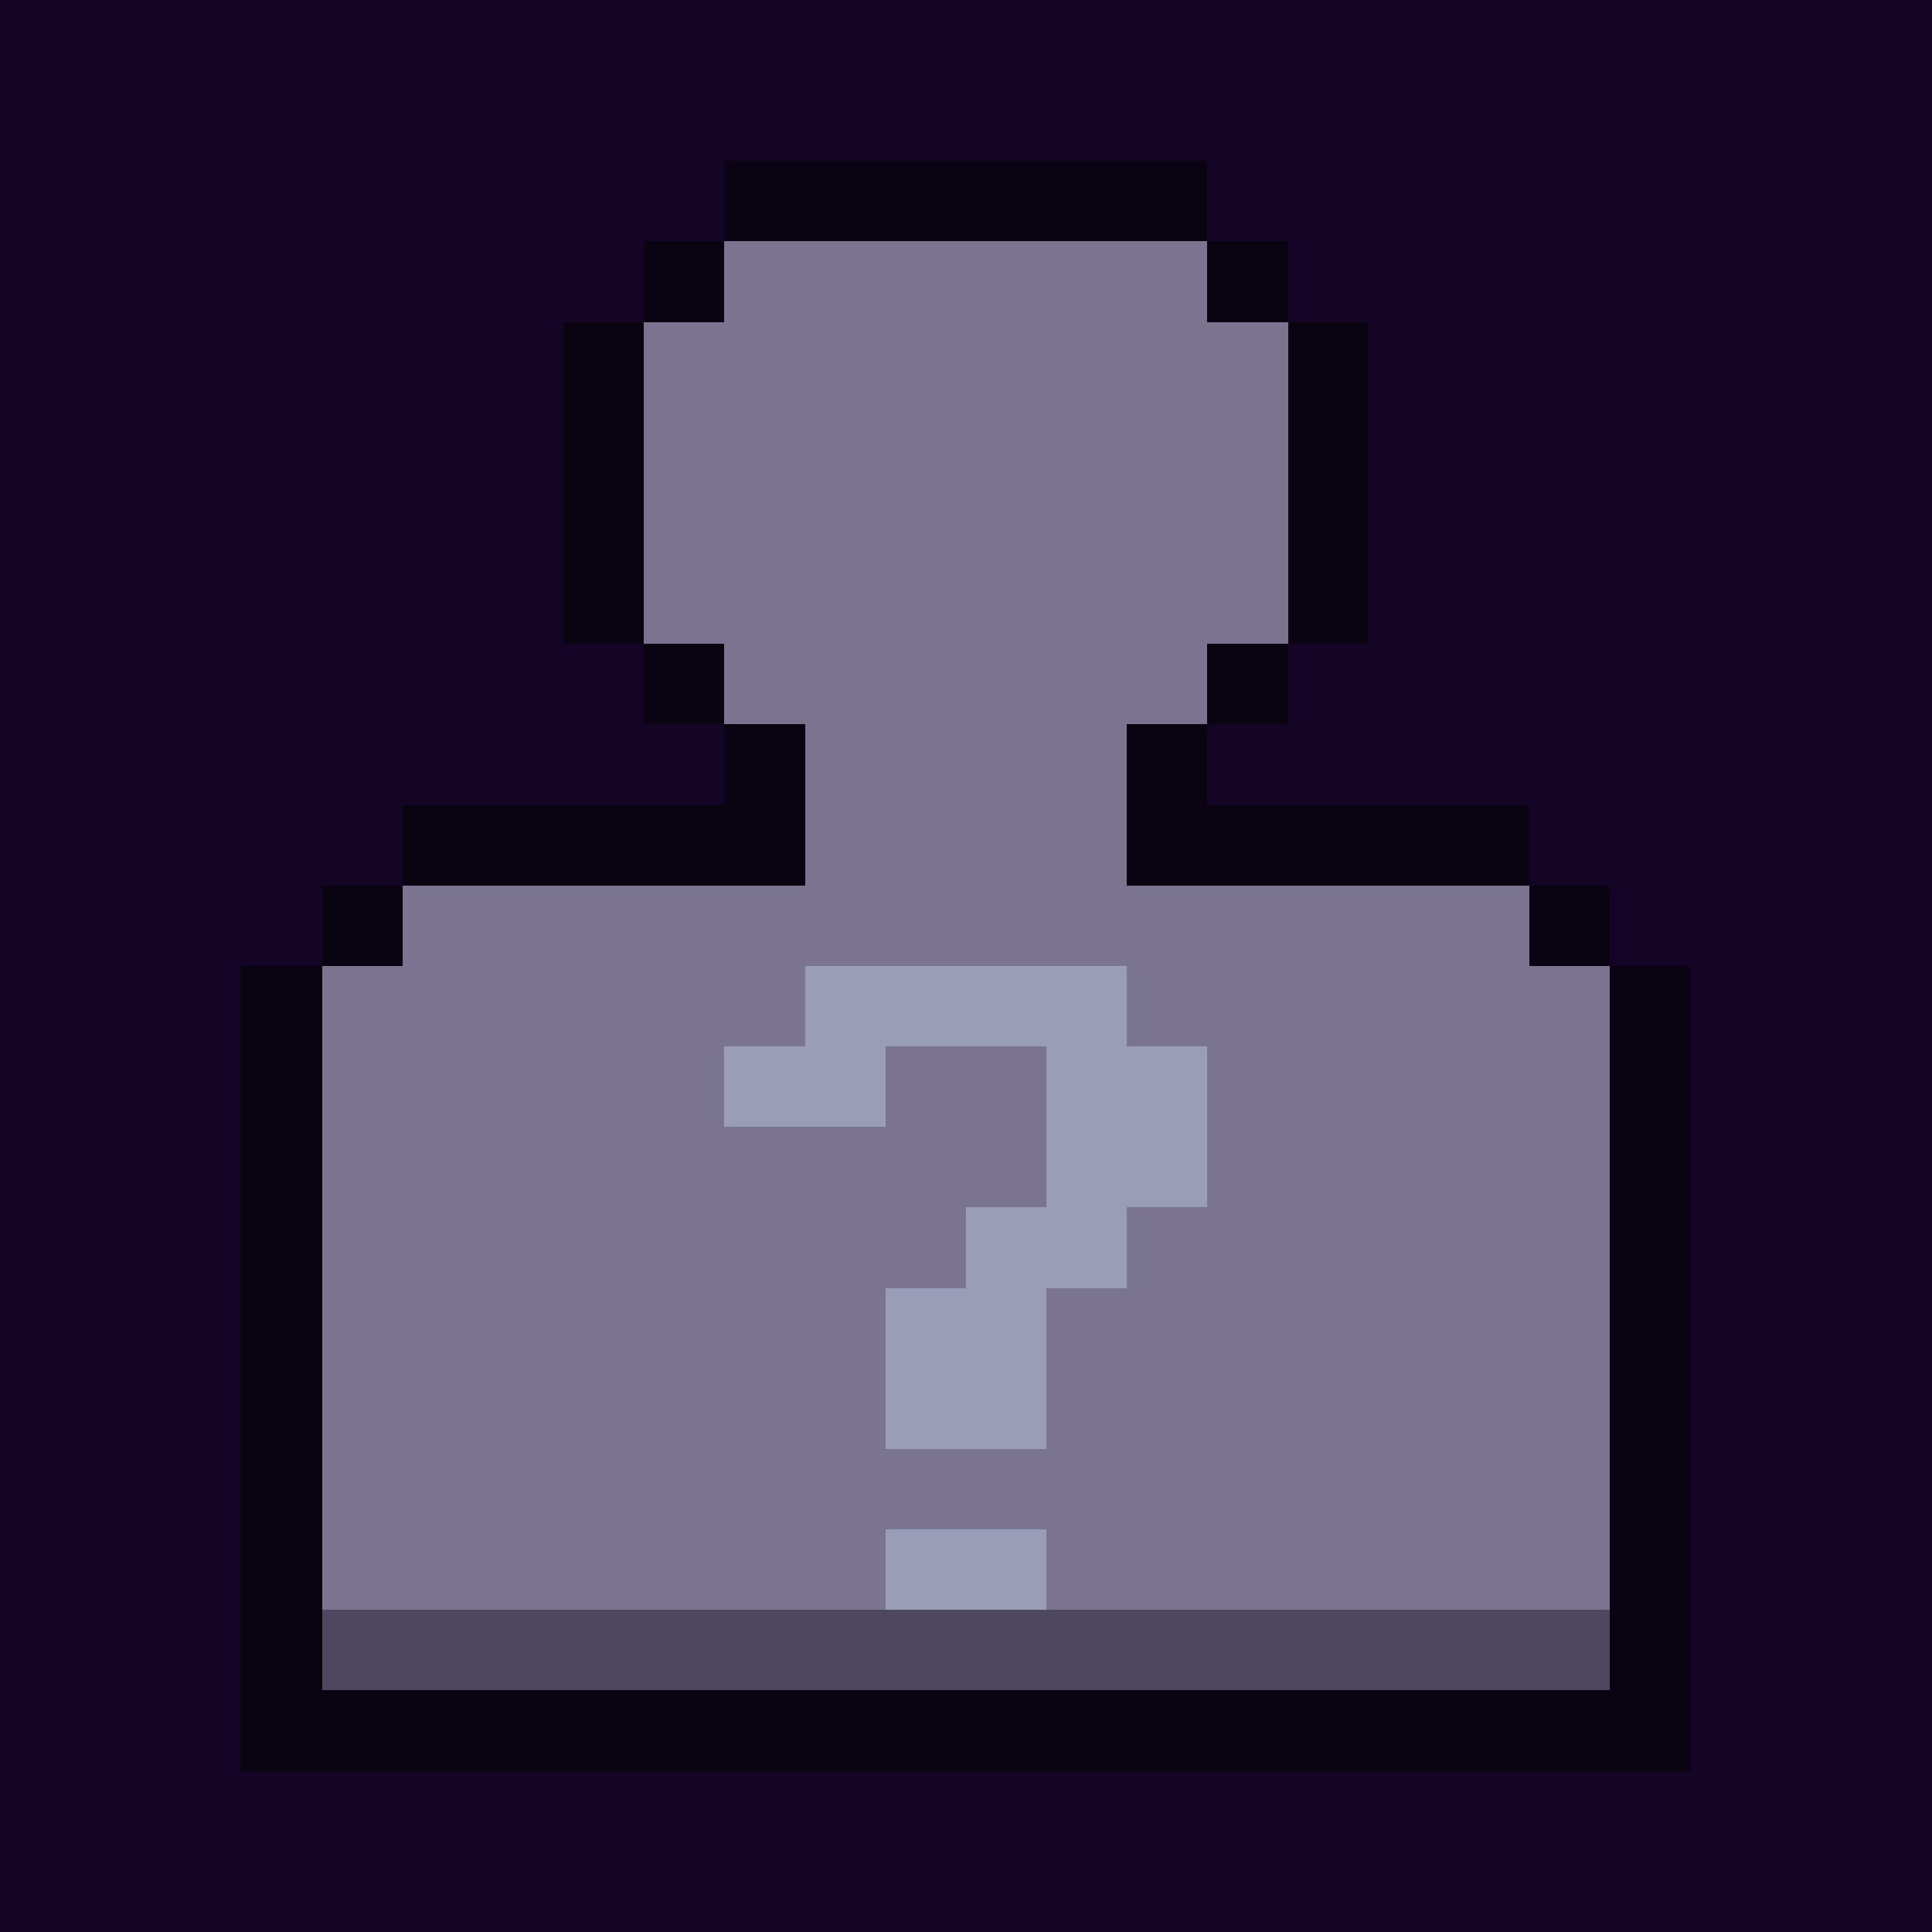
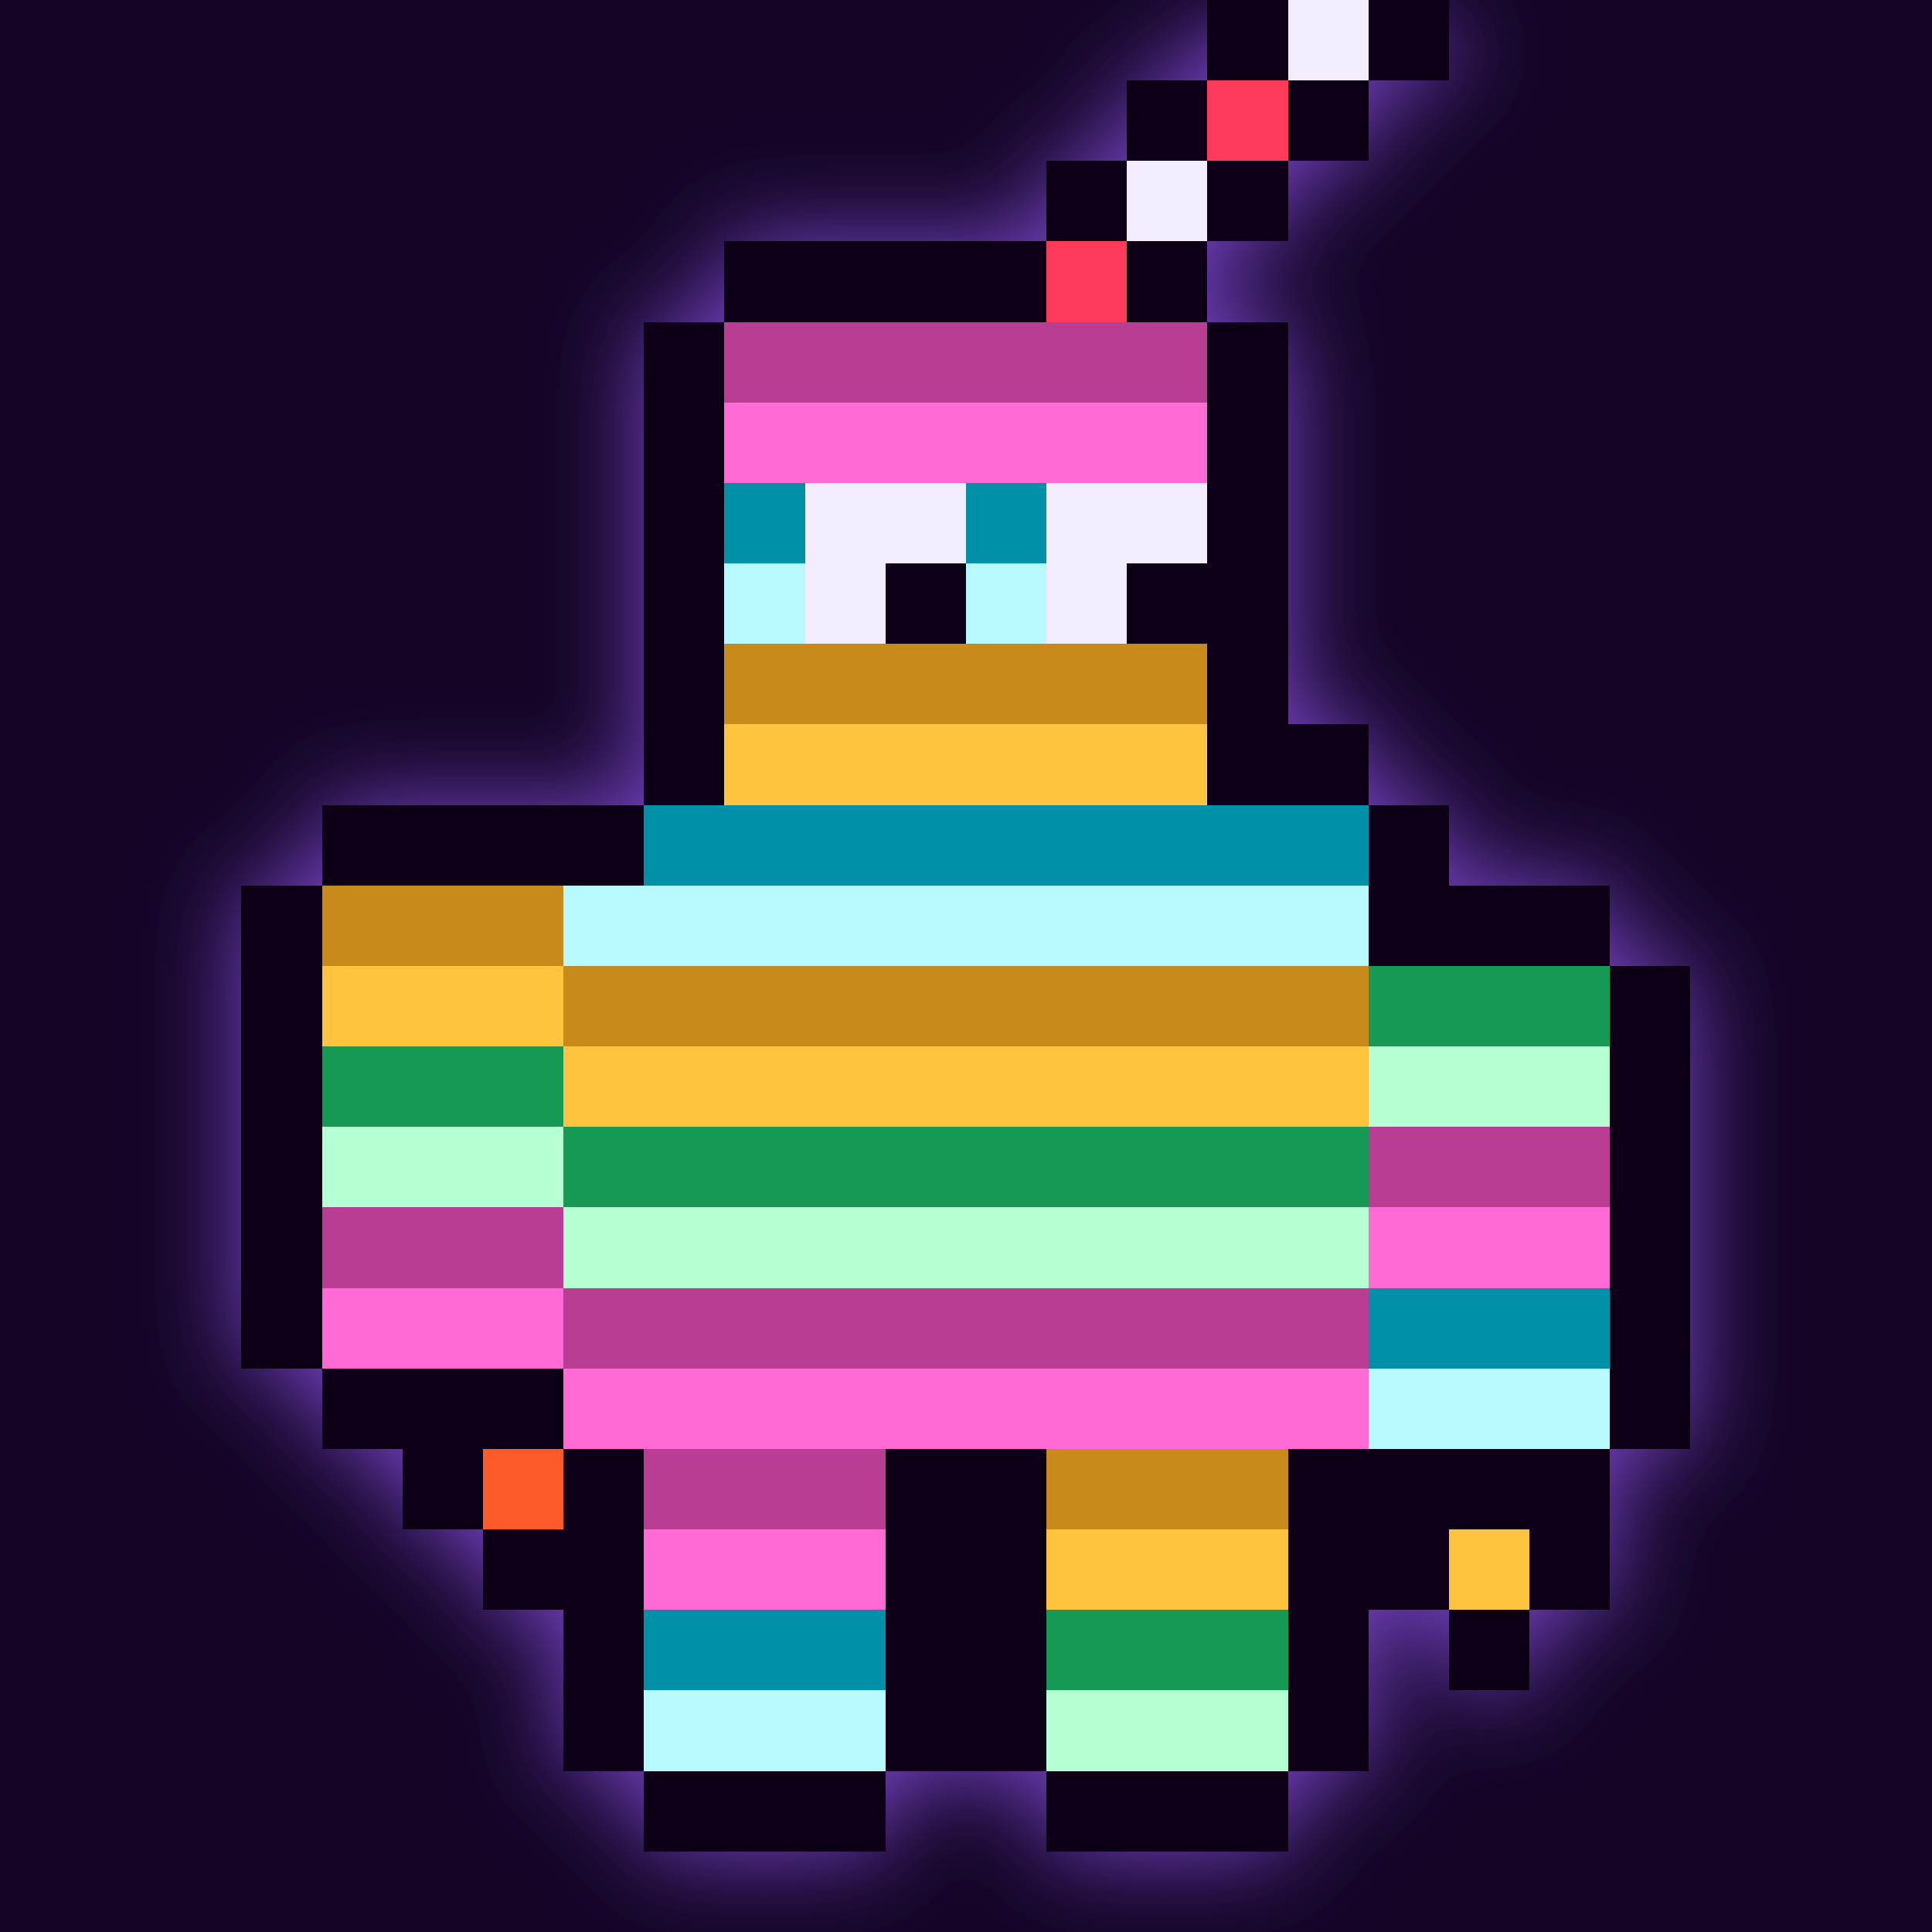
<svg xmlns="http://www.w3.org/2000/svg" width="96" height="96" viewBox="0 0 24 24" shape-rendering="crispEdges">
+   <filter id="glow-gocup_golem" x="-20%" y="-20%" width="140%" height="140%">
+     <feDropShadow dx="0" dy="0" stdDeviation="0.6" flood-color="#9b5cff" flood-opacity="0.75" />
+   </filter>
  <rect width="24" height="24" fill="#140527" />
-   <path fill="#0a0412" d="M9 2h6v1h-6zM8 3h1v1h-1zM15 3h1v1h-1zM7 4h1v1h-1zM16 4h1v1h-1zM7 5h1v1h-1zM16 5h1v1h-1zM7 6h1v1h-1zM16 6h1v1h-1zM7 7h1v1h-1zM16 7h1v1h-1zM8 8h1v1h-1zM15 8h1v1h-1zM9 9h1v1h-1zM14 9h1v1h-1zM5 10h5v1h-5zM14 10h5v1h-5zM4 11h1v1h-1zM19 11h1v1h-1zM3 12h1v1h-1zM20 12h1v1h-1zM3 13h1v1h-1zM20 13h1v1h-1zM3 14h1v1h-1zM20 14h1v1h-1zM3 15h1v1h-1zM20 15h1v1h-1zM3 16h1v1h-1zM20 16h1v1h-1zM3 17h1v1h-1zM20 17h1v1h-1zM3 18h1v1h-1zM20 18h1v1h-1zM3 19h1v1h-1zM20 19h1v1h-1zM3 20h1v1h-1zM20 20h1v1h-1zM3 21h18v1h-18z" />
-   <path fill="#7a7490" d="M9 3h6v1h-6zM8 4h8v1h-8zM8 5h8v1h-8zM8 6h8v1h-8zM8 7h8v1h-8zM9 8h6v1h-6zM10 9h4v1h-4zM10 10h4v1h-4zM5 11h14v1h-14zM4 12h6v1h-6zM14 12h6v1h-6zM4 13h5v1h-5zM11 13h2v1h-2zM15 13h5v1h-5zM4 14h9v1h-9zM15 14h5v1h-5zM4 15h8v1h-8zM14 15h6v1h-6zM4 16h7v1h-7zM13 16h7v1h-7zM4 17h7v1h-7zM13 17h7v1h-7zM4 18h16v1h-16zM4 19h7v1h-7zM13 19h7v1h-7z" />
-   <path fill="#9a9db8" d="M10 12h4v1h-4zM9 13h2v1h-2zM13 13h2v1h-2zM13 14h2v1h-2zM12 15h2v1h-2zM11 16h2v1h-2zM11 17h2v1h-2zM11 19h2v1h-2z" />
-   <path fill="#4d4860" d="M4 20h16v1h-16z" />
+   <g filter="url(#glow-gocup_golem)">
+     <path fill="#0a0412" d="M15 0h1v1h-1zM17 0h1v1h-1zM14 1h1v1h-1zM16 1h1v1h-1zM13 2h1v1h-1zM15 2h1v1h-1zM9 3h4v1h-4zM14 3h1v1h-1zM8 4h1v1h-1zM15 4h1v1h-1zM8 5h1v1h-1zM15 5h1v1h-1zM8 6h1v1h-1zM15 6h1v1h-1zM8 7h1v1h-1zM11 7h1v1h-1zM14 7h2v1h-2zM8 8h1v1h-1zM15 8h1v1h-1zM8 9h1v1h-1zM15 9h2v1h-2zM4 10h4v1h-4zM17 10h1v1h-1zM3 11h1v1h-1zM17 11h3v1h-3zM3 12h1v1h-1zM20 12h1v1h-1zM3 13h1v1h-1zM20 13h1v1h-1zM3 14h1v1h-1zM20 14h1v1h-1zM3 15h1v1h-1zM20 15h1v1h-1zM3 16h1v1h-1zM20 16h1v1h-1zM4 17h3v1h-3zM20 17h1v1h-1zM5 18h1v1h-1zM7 18h1v1h-1zM11 18h2v1h-2zM16 18h4v1h-4zM6 19h2v1h-2zM11 19h2v1h-2zM16 19h2v1h-2zM19 19h1v1h-1zM7 20h1v1h-1zM11 20h2v1h-2zM16 20h1v1h-1zM18 20h1v1h-1zM7 21h1v1h-1zM11 21h2v1h-2zM16 21h1v1h-1zM8 22h3v1h-3zM13 22h3v1h-3z" />
+     <path fill="#f3ecff" d="M16 0h1v1h-1zM14 2h1v1h-1zM10 6h2v1h-2zM13 6h2v1h-2zM10 7h1v1h-1zM13 7h1v1h-1z" />
+     <path fill="#ff3b5c" d="M15 1h1v1h-1zM13 3h1v1h-1z" />
+     <path fill="#b83d93" d="M9 4h6v1h-6zM17 14h3v1h-3zM4 15h3v1h-3zM7 16h10v1h-10zM8 18h3v1h-3z" />
+     <path fill="#ff6ad5" d="M9 5h6v1h-6zM17 15h3v1h-3zM4 16h3v1h-3zM7 17h10v1h-10zM8 19h3v1h-3z" />
+     <path fill="#0090a8" d="M9 6h1v1h-1zM12 6h1v1h-1zM8 10h9v1h-9zM17 16h3v1h-3zM8 20h3v1h-3z" />
+     <path fill="#b8f8ff" d="M9 7h1v1h-1zM12 7h1v1h-1zM7 11h10v1h-10zM17 17h3v1h-3zM8 21h3v1h-3z" />
+     <path fill="#c98a1a" d="M9 8h6v1h-6zM4 11h3v1h-3zM7 12h10v1h-10zM13 18h3v1h-3z" />
+     <path fill="#ffc43d" d="M9 9h6v1h-6zM4 12h3v1h-3zM7 13h10v1h-10zM13 19h3v1h-3zM18 19h1v1h-1z" />
+     <path fill="#149a52" d="M17 12h3v1h-3zM4 13h3v1h-3zM7 14h10v1h-10zM13 20h3v1h-3z" />
+     <path fill="#b6ffd4" d="M17 13h3v1h-3zM4 14h3v1h-3zM7 15h10v1h-10zM13 21h3v1h-3z" />
+     <path fill="#ff5a2b" d="M6 18h1v1h-1z" />
+   </g>
</svg>
